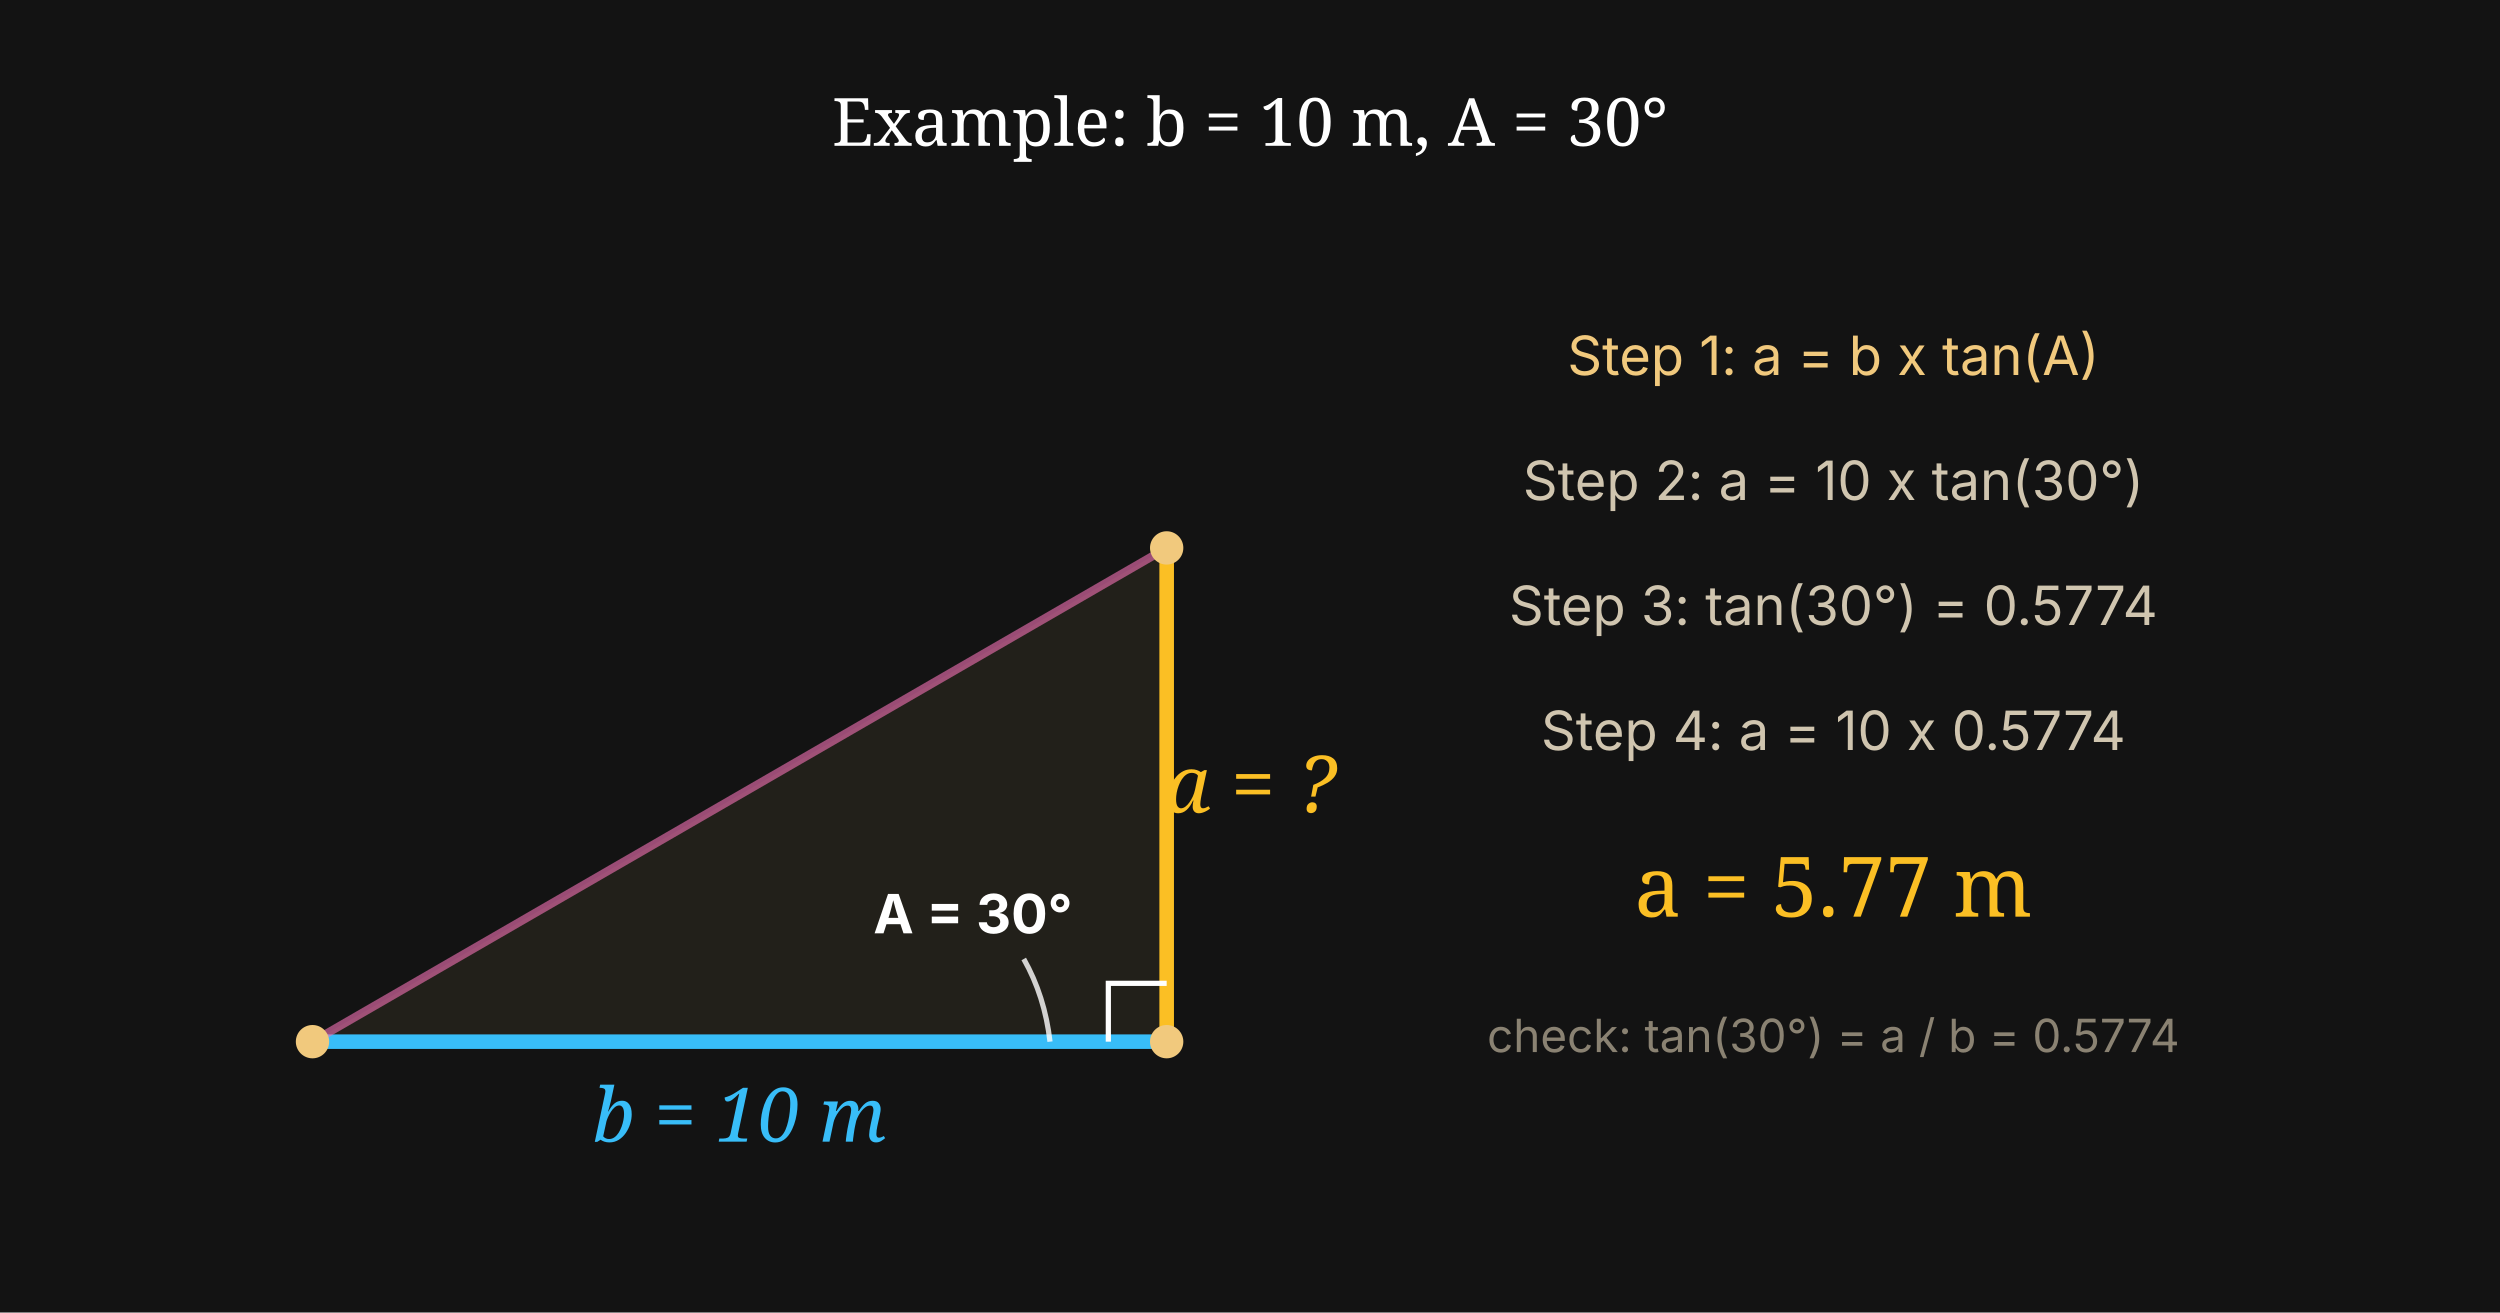
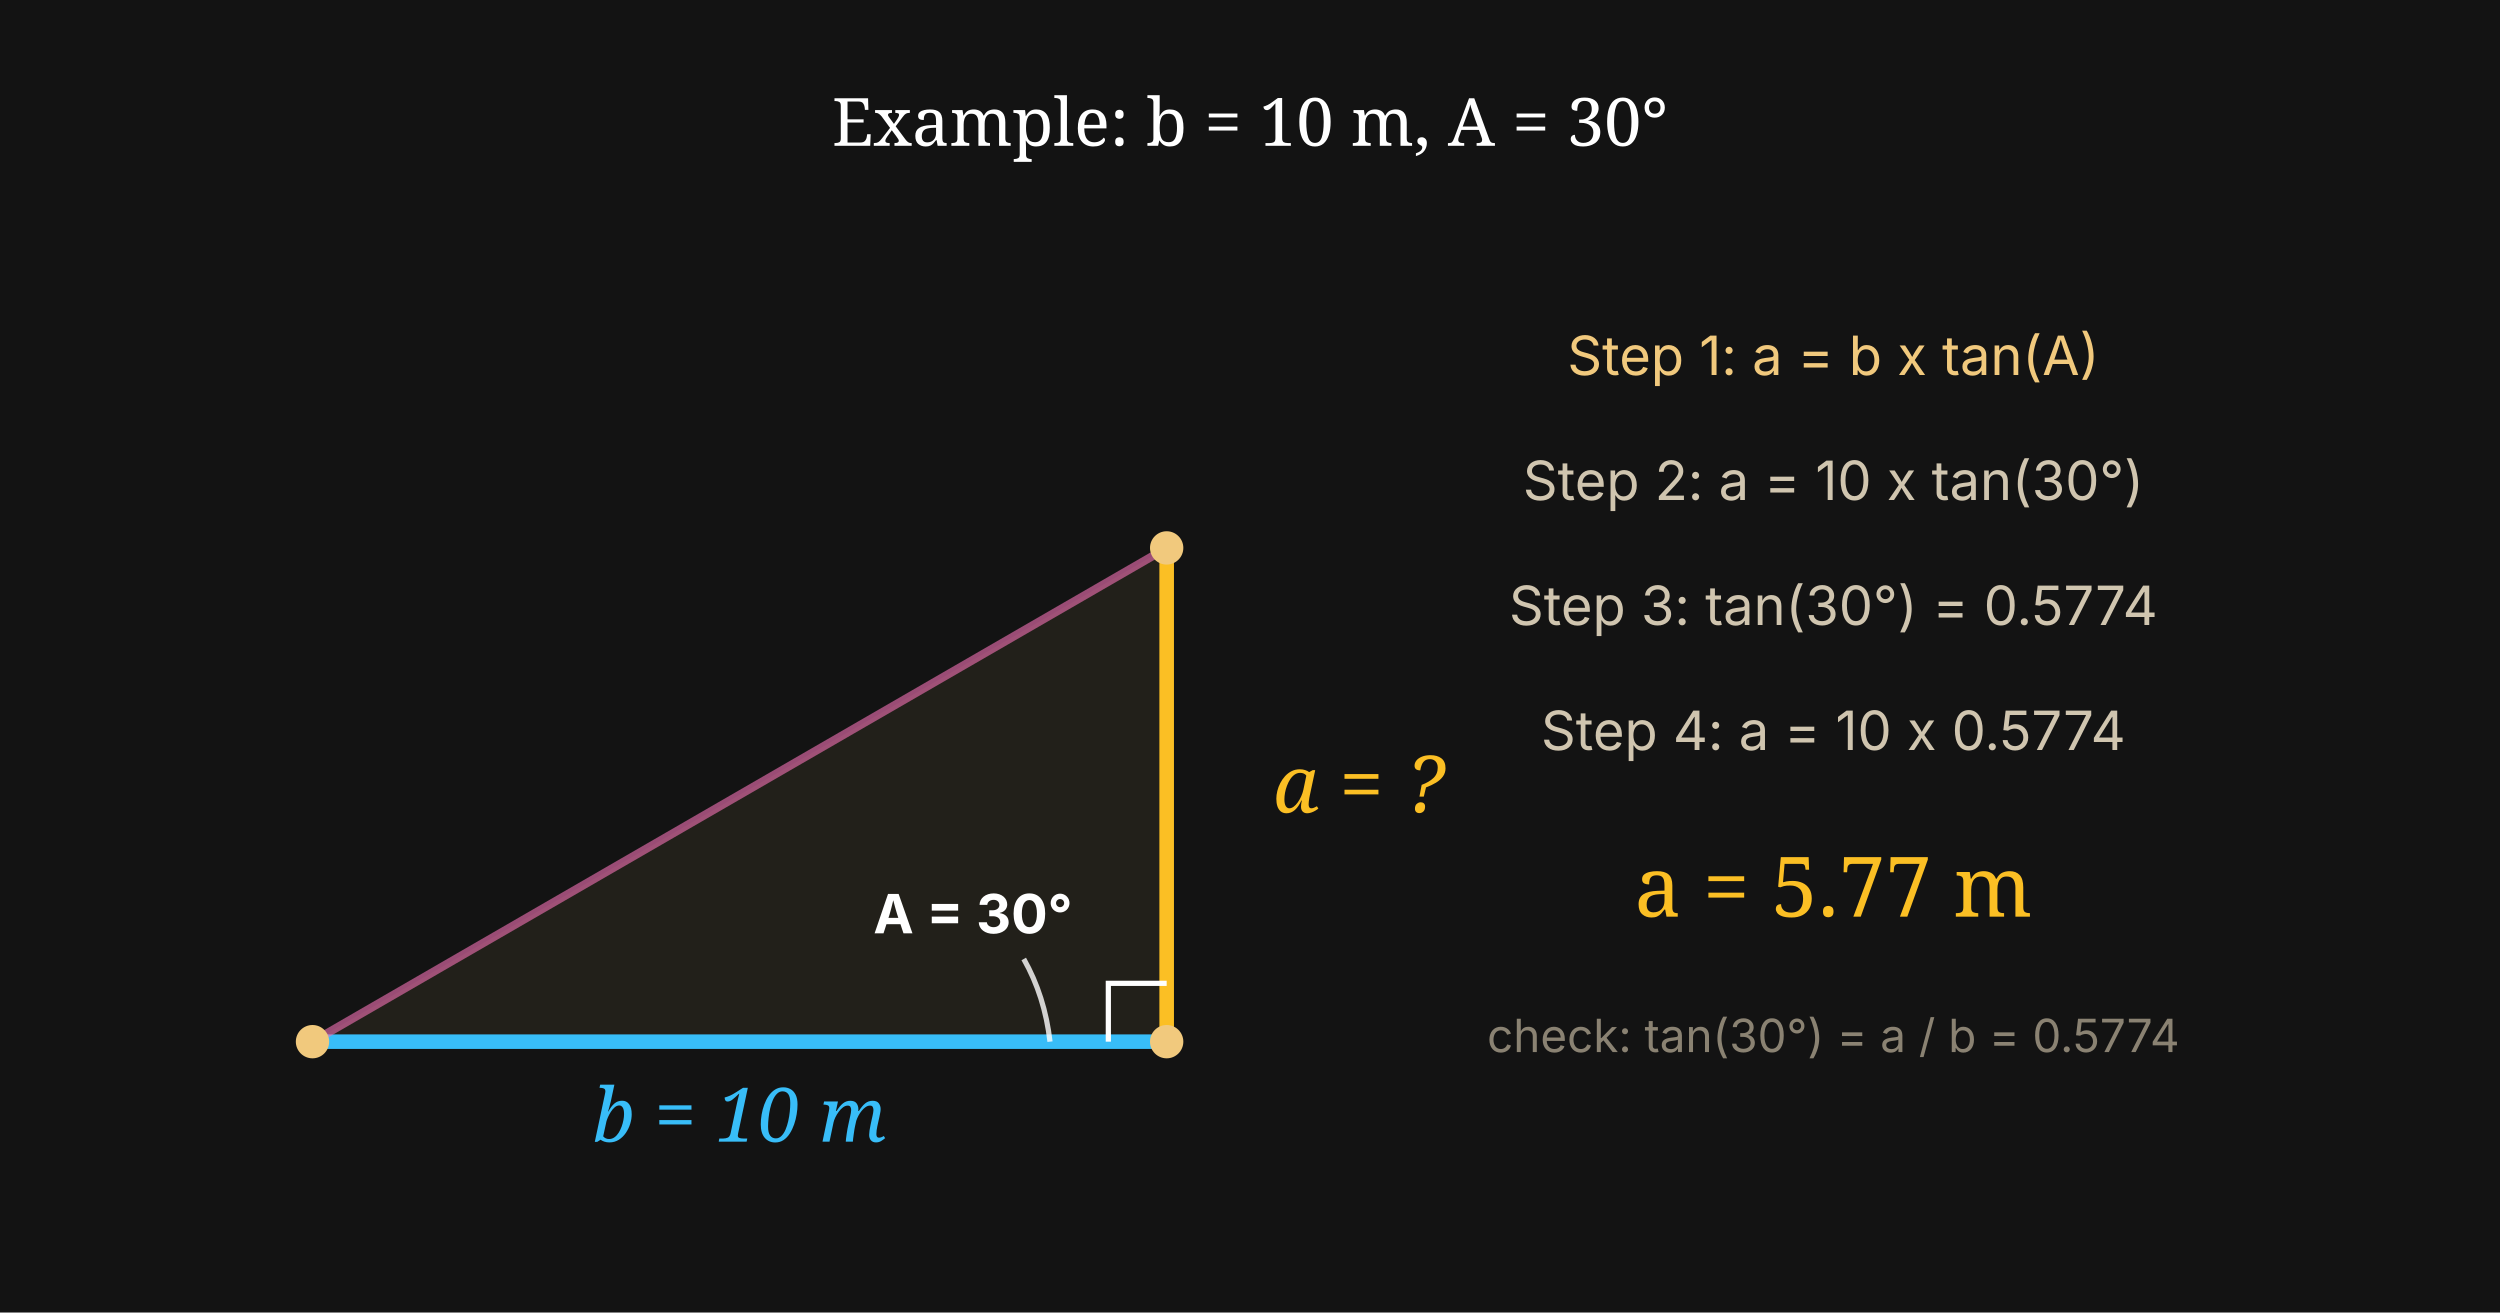
<svg xmlns="http://www.w3.org/2000/svg" width="1200" height="630" viewBox="0 0 1200 630">
  <rect x="0" y="0" width="1200" height="630" fill="#131313" />
  <text x="600" y="70" font-family="Noto Serif, Georgia, serif" font-size="32" fill="#ffffff" text-anchor="middle">Example: b = 10 m, A = 30°</text>
  <polygon points="150,500 560,500 560,263" fill="rgba(241,201,125,0.07)" />
  <line x1="560" y1="500" x2="560" y2="263" stroke="#fbbf24" stroke-width="7" stroke-linecap="round" />
  <line x1="150" y1="500" x2="560" y2="500" stroke="#38bdf8" stroke-width="7" stroke-linecap="round" />
  <line x1="150" y1="500" x2="560" y2="263" stroke="#f472b6" stroke-width="4" stroke-linecap="round" opacity="0.6" />
  <polyline points="532,500 532,472 560,472" stroke="#ffffff" stroke-width="2.5" fill="none" />
  <circle cx="150" cy="500" r="8" fill="#f1c97d" />
  <circle cx="560" cy="500" r="8" fill="#f1c97d" />
  <circle cx="560" cy="263" r="8" fill="#f1c97d" />
-   <text x="600" y="390" font-family="Noto Serif, Georgia, serif" font-size="38" fill="#fbbf24" text-anchor="middle" font-style="italic">a = ?</text>
+   <text x="652" y="390" font-family="Noto Serif, Georgia, serif" font-size="38" fill="#fbbf24" text-anchor="middle" font-style="italic">a = ?</text>
  <text x="355" y="548" font-family="Noto Serif, Georgia, serif" font-size="36" fill="#38bdf8" text-anchor="middle" font-style="italic">b = 10 m</text>
  <path d="M 504.0 500.0 Q 501.5 478.2 491.4 460.3" stroke="#ffffff" stroke-width="2.5" fill="none" opacity="0.8" />
  <text x="467" y="448" font-family="system-ui, -apple-system, 'Segoe UI', sans-serif" font-size="26" fill="#ffffff" text-anchor="middle" font-weight="bold">A = 30°</text>
  <text x="880" y="180" font-family="system-ui, -apple-system, 'Segoe UI', sans-serif" font-size="26" fill="#f1c97d" text-anchor="middle">Step 1: a = b x tan(A)</text>
  <text x="880" y="240" font-family="system-ui, -apple-system, 'Segoe UI', sans-serif" font-size="26" fill="#d0c5af" text-anchor="middle">Step 2: a = 10 x tan(30°)</text>
  <text x="880" y="300" font-family="system-ui, -apple-system, 'Segoe UI', sans-serif" font-size="26" fill="#d0c5af" text-anchor="middle">Step 3: tan(30°) = 0.5774</text>
  <text x="880" y="360" font-family="system-ui, -apple-system, 'Segoe UI', sans-serif" font-size="26" fill="#d0c5af" text-anchor="middle">Step 4: a = 10 x 0.5774</text>
  <text x="880" y="440" font-family="Noto Serif, Georgia, serif" font-size="40" fill="#fbbf24" text-anchor="middle">a = 5.77 m</text>
  <text x="880" y="505" font-family="system-ui, -apple-system, 'Segoe UI', sans-serif" font-size="22" fill="#8a8272" text-anchor="middle">check: tan(30°) = a / b = 0.5774</text>
</svg>
